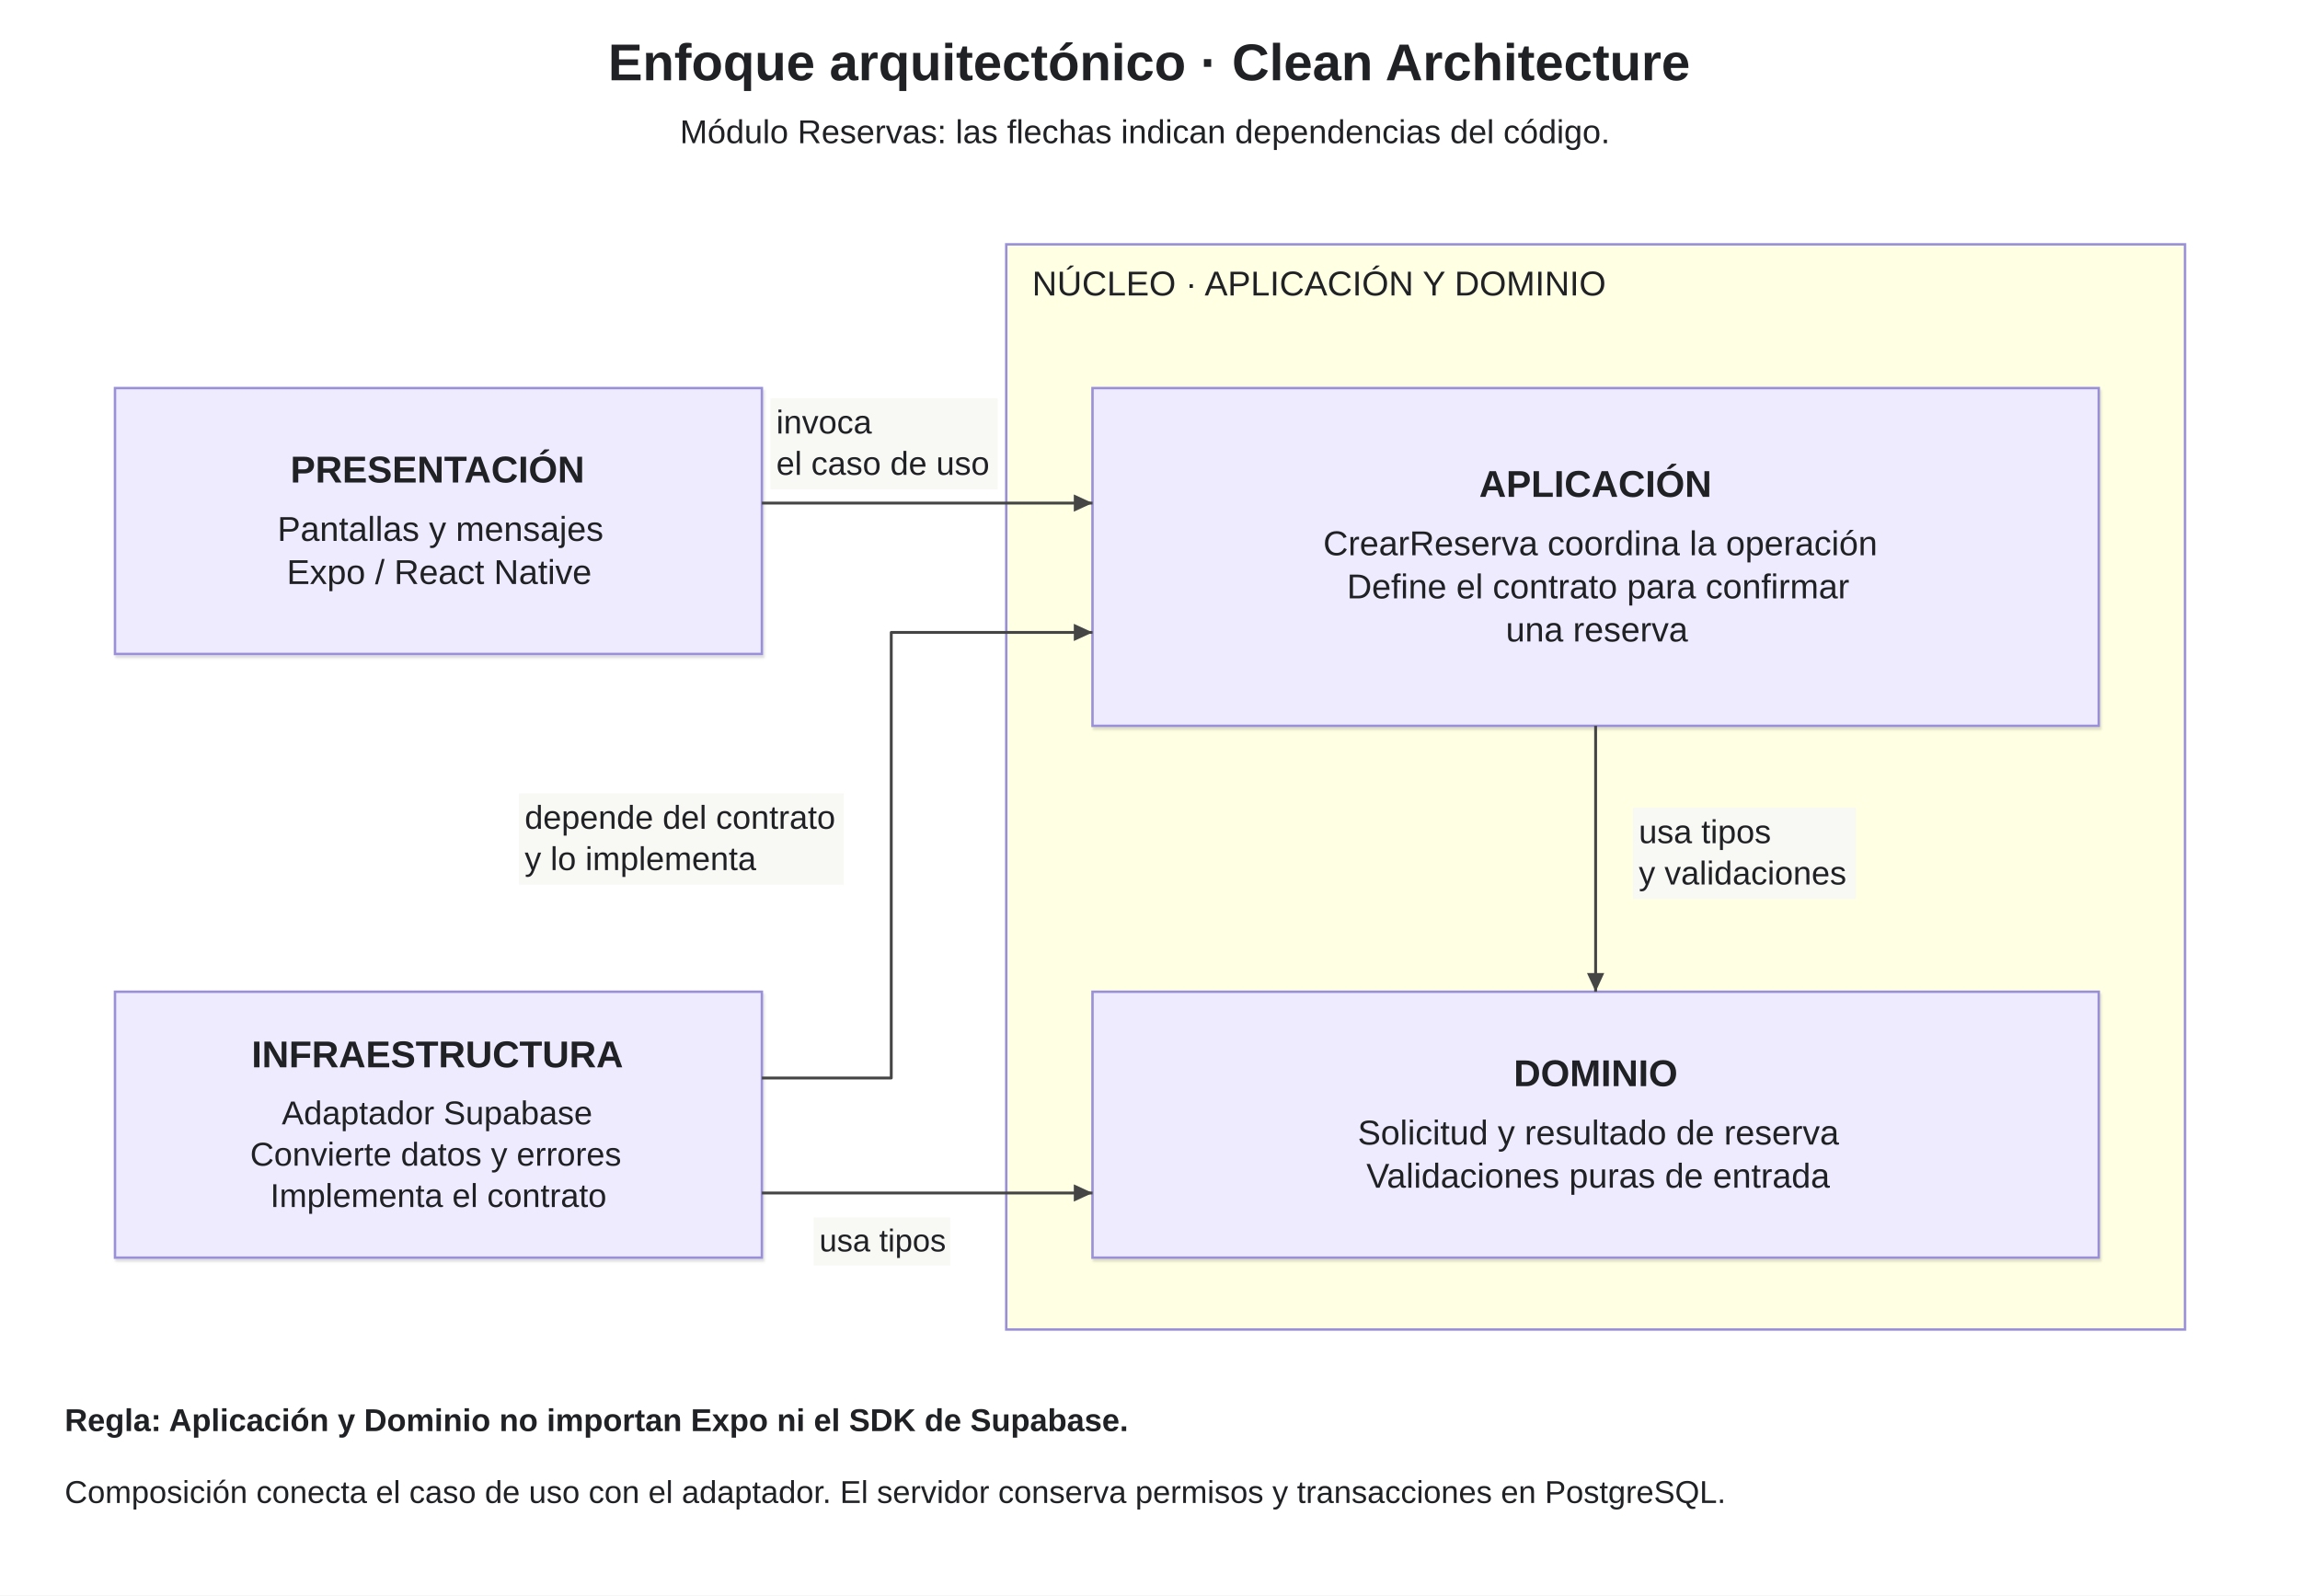
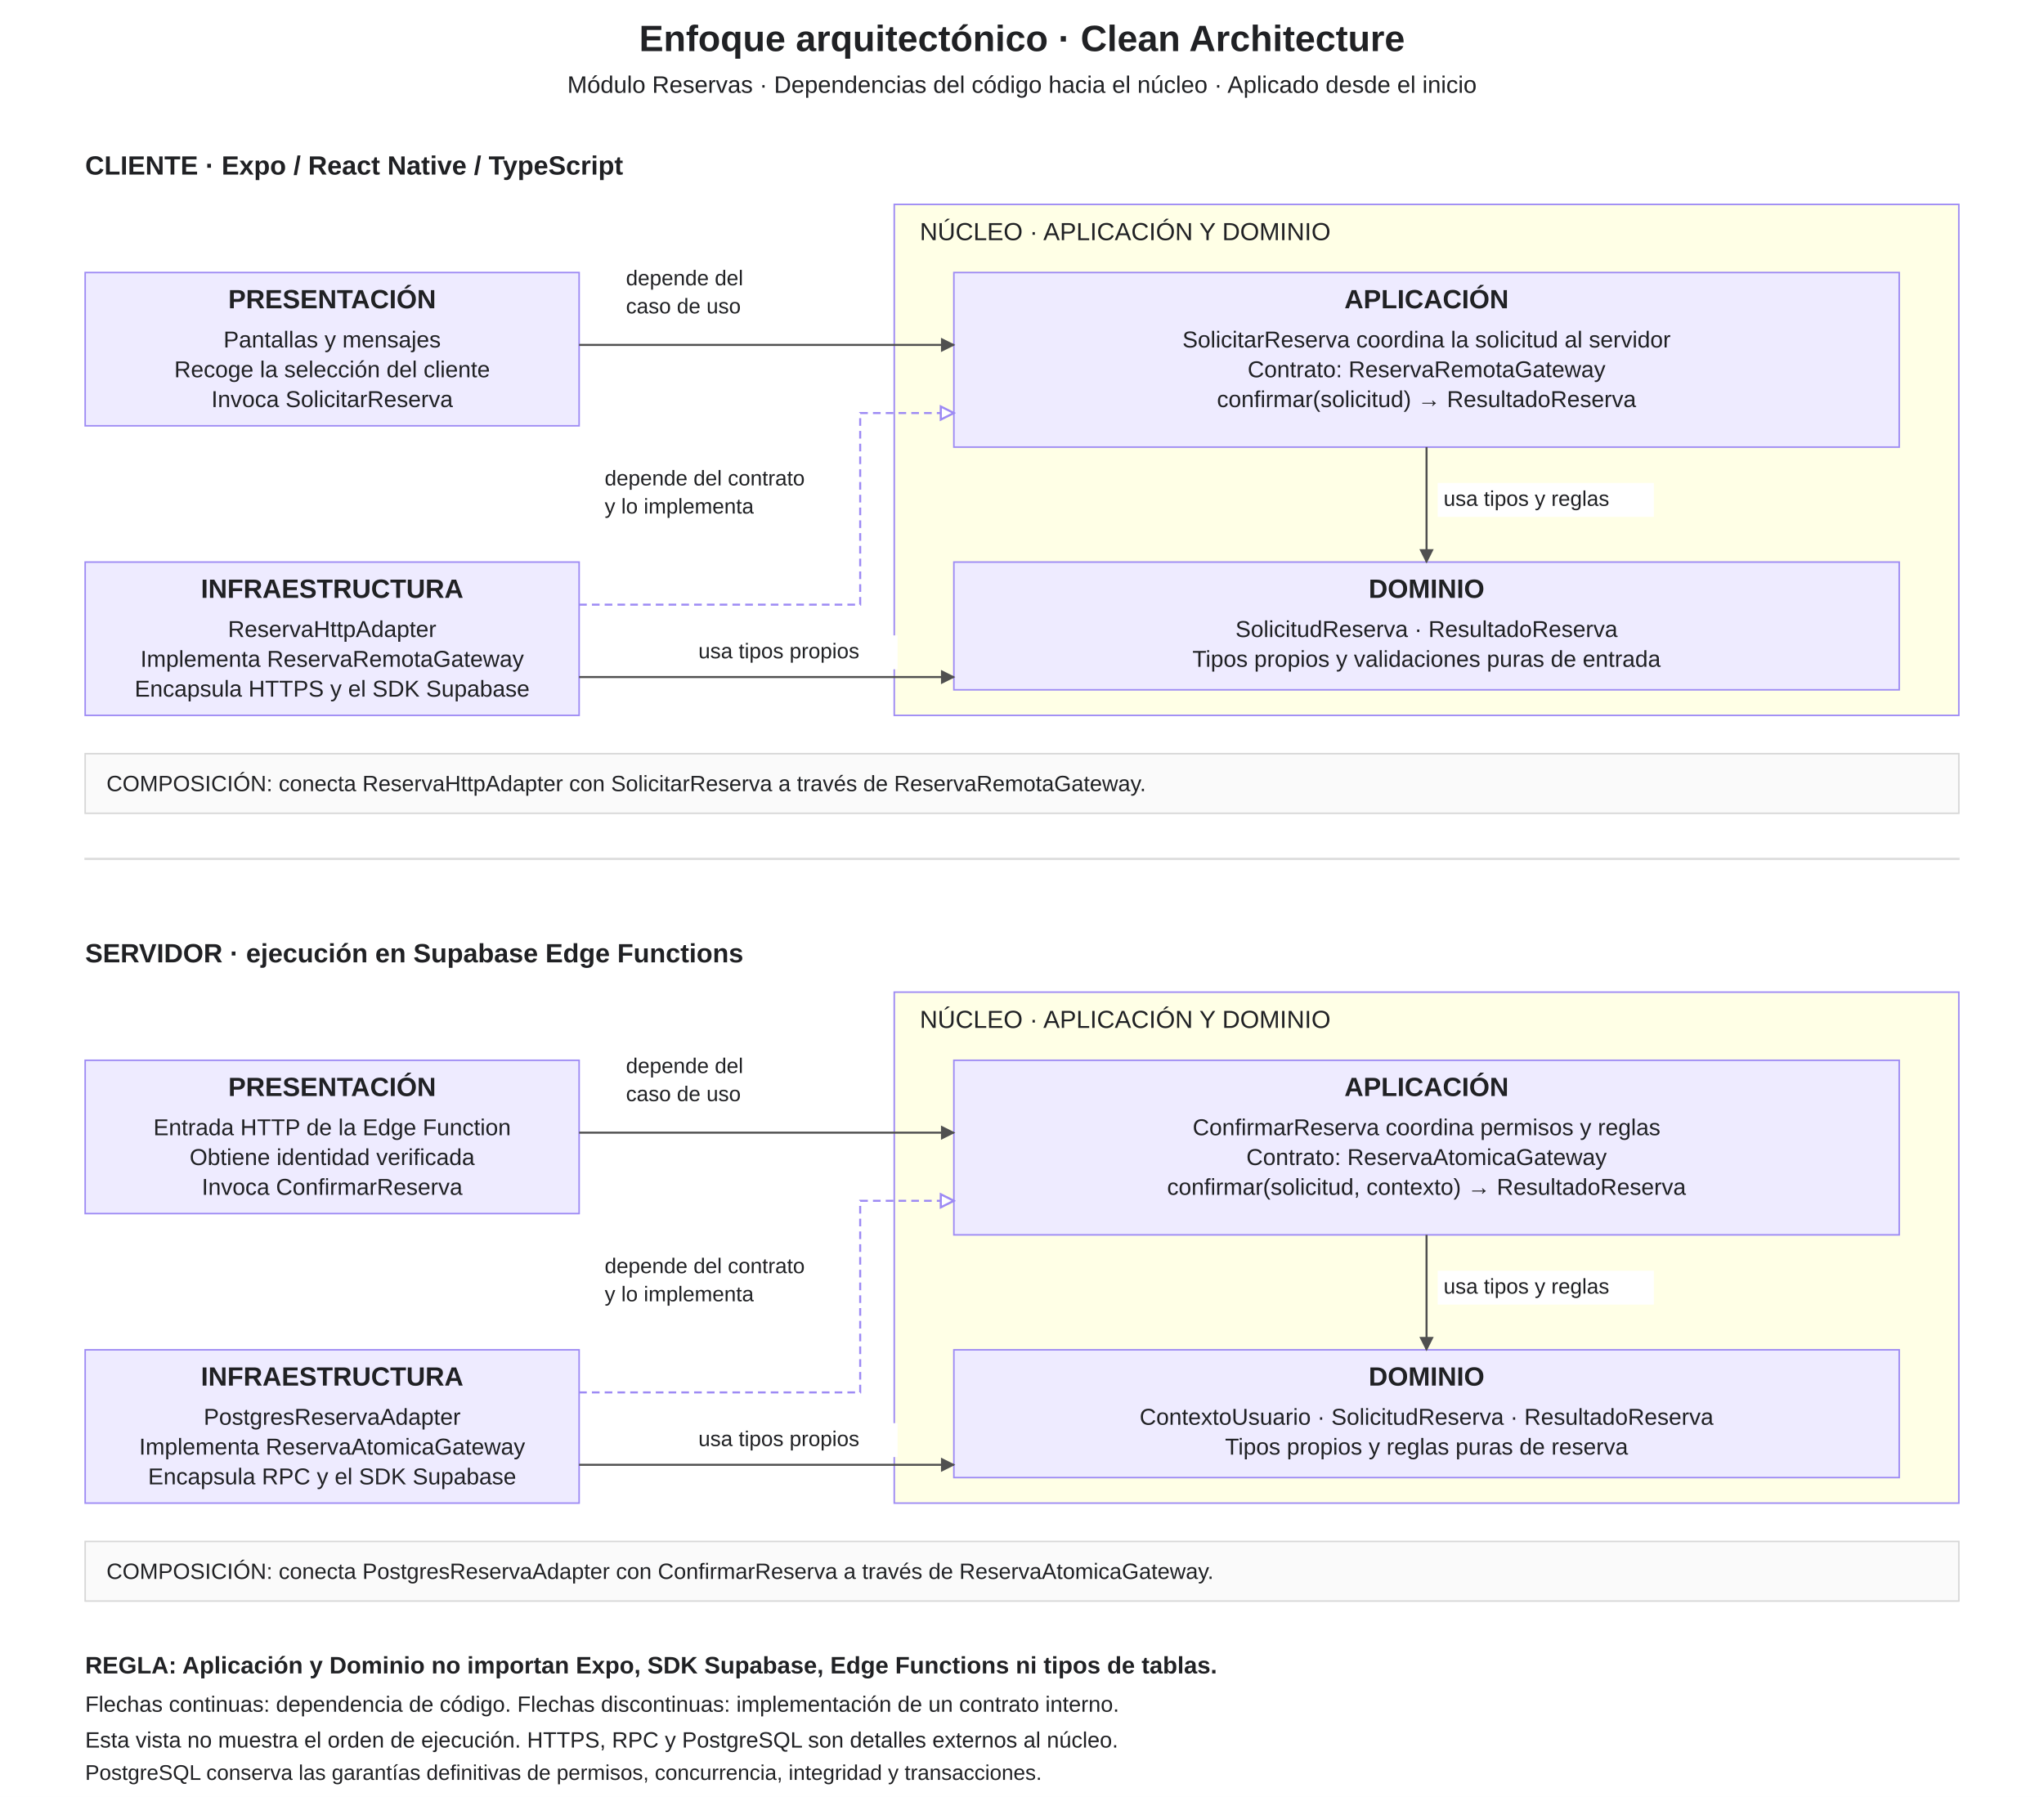
- <svg xmlns="http://www.w3.org/2000/svg" width="1600" height="1110" viewBox="0 0 1600 1110" role="img" aria-labelledby="title desc">
+ <svg xmlns="http://www.w3.org/2000/svg" width="2400" height="2110" viewBox="0 0 2400 2110">
  <defs>
-     <filter id="shadow" x="-10%" y="-10%" width="125%" height="125%">
-       <feDropShadow dx="1" dy="2" stdDeviation="1" flood-opacity="0.13" />
-     </filter>
+     <marker id="dep" viewBox="0 0 10 10" refX="9" refY="5" markerWidth="7" markerHeight="7" orient="auto">
+       <path d="M0 0L10 5L0 10Z" fill="#505050" />
+     </marker>
+     <marker id="impl" viewBox="0 0 10 10" refX="9" refY="5" markerWidth="8" markerHeight="8" orient="auto">
+       <path d="M1 1L9 5L1 9Z" fill="white" stroke="#9d8af4" stroke-width="1.3" />
+     </marker>
  </defs>
-   <rect width="1600" height="1110" fill="white" />
-   <text x="423.01" y="55.84" font-family="Arial, sans-serif" font-size="36" font-weight="700" fill="#202124">Enfoque arquitectónico · Clean Architecture</text>
-   <text x="473.00" y="99.62" font-family="Arial, sans-serif" font-size="23" font-weight="400" fill="#202124">Módulo Reservas: las flechas indican dependencias del código.</text>
-   <rect x="700" y="170" width="820" height="755" fill="#ffffe3" stroke="#9990d8" stroke-width="1.7" />
-   <text x="718.00" y="205.56" font-family="Arial, sans-serif" font-size="24" font-weight="400" fill="#202124">NÚCLEO · APLICACIÓN Y DOMINIO</text>
-   <rect x="80" y="270" width="450" height="185" fill="#eeebff" stroke="#9990d8" stroke-width="1.7" filter="url(#shadow)" />
-   <text x="202.02" y="335.69" font-family="Arial, sans-serif" font-size="26" font-weight="700" fill="#202124">PRESENTACIÓN</text>
-   <text x="193.00" y="376.31" font-family="Arial, sans-serif" font-size="24" font-weight="400" fill="#202124">Pantallas y mensajes</text>
-   <text x="199.50" y="406.31" font-family="Arial, sans-serif" font-size="24" font-weight="400" fill="#202124">Expo / React Native</text>
-   <rect x="760" y="270" width="700" height="235" fill="#eeebff" stroke="#9990d8" stroke-width="1.7" filter="url(#shadow)" />
-   <text x="1029.00" y="345.69" font-family="Arial, sans-serif" font-size="26" font-weight="700" fill="#202124">APLICACIÓN</text>
-   <text x="920.50" y="386.31" font-family="Arial, sans-serif" font-size="24" font-weight="400" fill="#202124">CrearReserva coordina la operación</text>
-   <text x="937.00" y="416.31" font-family="Arial, sans-serif" font-size="24" font-weight="400" fill="#202124">Define el contrato para confirmar</text>
-   <text x="1047.50" y="446.31" font-family="Arial, sans-serif" font-size="24" font-weight="400" fill="#202124">una reserva</text>
-   <rect x="80" y="690" width="450" height="185" fill="#eeebff" stroke="#9990d8" stroke-width="1.7" filter="url(#shadow)" />
-   <text x="175.00" y="742.57" font-family="Arial, sans-serif" font-size="26" font-weight="700" fill="#202124">INFRAESTRUCTURA</text>
-   <text x="196.00" y="782.25" font-family="Arial, sans-serif" font-size="23" font-weight="400" fill="#202124">Adaptador Supabase</text>
-   <text x="174.00" y="811.00" font-family="Arial, sans-serif" font-size="23" font-weight="400" fill="#202124">Convierte datos y errores</text>
-   <text x="188.00" y="839.75" font-family="Arial, sans-serif" font-size="23" font-weight="400" fill="#202124">Implementa el contrato</text>
-   <rect x="760" y="690" width="700" height="185" fill="#eeebff" stroke="#9990d8" stroke-width="1.7" filter="url(#shadow)" />
-   <text x="1053.00" y="755.69" font-family="Arial, sans-serif" font-size="26" font-weight="700" fill="#202124">DOMINIO</text>
-   <text x="944.50" y="796.31" font-family="Arial, sans-serif" font-size="24" font-weight="400" fill="#202124">Solicitud y resultado de reserva</text>
-   <text x="950.52" y="826.31" font-family="Arial, sans-serif" font-size="24" font-weight="400" fill="#202124">Validaciones puras de entrada</text>
-   <polyline points="530,350 760,350" fill="none" stroke="#454545" stroke-width="2" stroke-linejoin="round" />
-   <polygon points="760.00,350.00 747.00,344.00 747.00,356.00" fill="#454545" />
-   <rect x="536" y="277" width="158.00" height="63.50" fill="#f8f8f5" />
-   <text x="540.00" y="301.62" font-family="Arial, sans-serif" font-size="23" font-weight="400" fill="#202124">invoca</text>
-   <text x="540.00" y="330.37" font-family="Arial, sans-serif" font-size="23" font-weight="400" fill="#202124">el caso de uso</text>
-   <polyline points="1110,505 1110,690" fill="none" stroke="#454545" stroke-width="2" stroke-linejoin="round" />
-   <polygon points="1110.00,690.00 1116.00,677.00 1104.00,677.00" fill="#454545" />
-   <rect x="1136" y="562" width="155.00" height="63.50" fill="#f8f8f5" />
-   <text x="1140.00" y="586.62" font-family="Arial, sans-serif" font-size="23" font-weight="400" fill="#202124">usa tipos</text>
-   <text x="1140.00" y="615.37" font-family="Arial, sans-serif" font-size="23" font-weight="400" fill="#202124">y validaciones</text>
-   <polyline points="530,750 620,750 620,440 760,440" fill="none" stroke="#454545" stroke-width="2" stroke-linejoin="round" />
-   <polygon points="760.00,440.00 747.00,434.00 747.00,446.00" fill="#454545" />
-   <rect x="361" y="552" width="226.00" height="63.50" fill="#f8f8f5" />
-   <text x="365.00" y="576.62" font-family="Arial, sans-serif" font-size="23" font-weight="400" fill="#202124">depende del contrato</text>
-   <text x="365.00" y="605.37" font-family="Arial, sans-serif" font-size="23" font-weight="400" fill="#202124">y lo implementa</text>
-   <polyline points="530,830 760,830" fill="none" stroke="#454545" stroke-width="2" stroke-linejoin="round" />
-   <polygon points="760.00,830.00 747.00,824.00 747.00,836.00" fill="#454545" />
-   <rect x="566" y="847" width="95.00" height="33.50" fill="#f8f8f5" />
-   <text x="570.00" y="870.68" font-family="Arial, sans-serif" font-size="22" font-weight="400" fill="#202124">usa tipos</text>
-   <text x="45.00" y="995.68" font-family="Arial, sans-serif" font-size="22" font-weight="700" fill="#202124">Regla: Aplicación y Dominio no importan Expo ni el SDK de Supabase.</text>
-   <text x="45.00" y="1045.68" font-family="Arial, sans-serif" font-size="22" font-weight="400" fill="#202124">Composición conecta el caso de uso con el adaptador. El servidor conserva permisos y transacciones en PostgreSQL.</text>
+   <rect width="2400" height="2110" fill="white" />
+   <text x="1200" y="60" font-family="Arial,sans-serif" font-size="43" font-weight="700" text-anchor="middle" fill="#202124">Enfoque arquitectónico · Clean Architecture</text>
+   <text x="1200" y="109" font-family="Arial,sans-serif" font-size="28" font-weight="400" text-anchor="middle" fill="#202124">Módulo Reservas · Dependencias del código hacia el núcleo · Aplicado desde el inicio</text>
+   <text x="100" y="205" font-family="Arial,sans-serif" font-size="31" font-weight="700" text-anchor="start" fill="#202124">CLIENTE · Expo / React Native / TypeScript</text>
+   <rect x="1050" y="240" width="1250" height="600" fill="#ffffe6" stroke="#9d8af4" stroke-width="1.8" />
+   <text x="1080" y="282" font-family="Arial,sans-serif" font-size="29" font-weight="400" text-anchor="start" fill="#202124">NÚCLEO · APLICACIÓN Y DOMINIO</text>
+   <rect x="100" y="320" width="580" height="180" fill="#eeebff" stroke="#9d8af4" stroke-width="1.8" />
+   <text x="390" y="362" font-family="Arial,sans-serif" font-size="31" font-weight="700" text-anchor="middle" fill="#202124">PRESENTACIÓN</text>
+   <text x="390" y="408" font-family="Arial,sans-serif" font-size="27" font-weight="400" text-anchor="middle" fill="#202124">Pantallas y mensajes</text>
+   <text x="390" y="443" font-family="Arial,sans-serif" font-size="27" font-weight="400" text-anchor="middle" fill="#202124">Recoge la selección del cliente</text>
+   <text x="390" y="478" font-family="Arial,sans-serif" font-size="27" font-weight="400" text-anchor="middle" fill="#202124">Invoca SolicitarReserva</text>
+   <rect x="1120" y="320" width="1110" height="205" fill="#eeebff" stroke="#9d8af4" stroke-width="1.8" />
+   <text x="1675" y="362" font-family="Arial,sans-serif" font-size="31" font-weight="700" text-anchor="middle" fill="#202124">APLICACIÓN</text>
+   <text x="1675" y="408" font-family="Arial,sans-serif" font-size="27" font-weight="400" text-anchor="middle" fill="#202124">SolicitarReserva coordina la solicitud al servidor</text>
+   <text x="1675" y="443" font-family="Arial,sans-serif" font-size="27" font-weight="400" text-anchor="middle" fill="#202124">Contrato: ReservaRemotaGateway</text>
+   <text x="1675" y="478" font-family="Arial,sans-serif" font-size="27" font-weight="400" text-anchor="middle" fill="#202124">confirmar(solicitud) → ResultadoReserva</text>
+   <rect x="100" y="660" width="580" height="180" fill="#eeebff" stroke="#9d8af4" stroke-width="1.8" />
+   <text x="390" y="702" font-family="Arial,sans-serif" font-size="31" font-weight="700" text-anchor="middle" fill="#202124">INFRAESTRUCTURA</text>
+   <text x="390" y="748" font-family="Arial,sans-serif" font-size="27" font-weight="400" text-anchor="middle" fill="#202124">ReservaHttpAdapter</text>
+   <text x="390" y="783" font-family="Arial,sans-serif" font-size="27" font-weight="400" text-anchor="middle" fill="#202124">Implementa ReservaRemotaGateway</text>
+   <text x="390" y="818" font-family="Arial,sans-serif" font-size="27" font-weight="400" text-anchor="middle" fill="#202124">Encapsula HTTPS y el SDK Supabase</text>
+   <rect x="1120" y="660" width="1110" height="150" fill="#eeebff" stroke="#9d8af4" stroke-width="1.8" />
+   <text x="1675" y="702" font-family="Arial,sans-serif" font-size="31" font-weight="700" text-anchor="middle" fill="#202124">DOMINIO</text>
+   <text x="1675" y="748" font-family="Arial,sans-serif" font-size="27" font-weight="400" text-anchor="middle" fill="#202124">SolicitudReserva · ResultadoReserva</text>
+   <text x="1675" y="783" font-family="Arial,sans-serif" font-size="27" font-weight="400" text-anchor="middle" fill="#202124">Tipos propios y validaciones puras de entrada</text>
+   <path d="M680 405H1120" fill="none" stroke="#505050" stroke-width="2.4" marker-end="url(#dep)" />
+   <rect x="729" y="309" width="161" height="71" fill="#fff" stroke="#fff" stroke-width="1.8" />
+   <text x="735" y="335" font-family="Arial,sans-serif" font-size="25" font-weight="400" text-anchor="start" fill="#202124">depende del</text>
+   <text x="735" y="368" font-family="Arial,sans-serif" font-size="25" font-weight="400" text-anchor="start" fill="#202124">caso de uso</text>
+   <path d="M680 710H1010V485H1120" fill="none" stroke="#9d8af4" stroke-width="2.4" stroke-dasharray="9 6" marker-end="url(#impl)" />
+   <rect x="704" y="544" width="278" height="71" fill="#fff" stroke="#fff" stroke-width="1.8" />
+   <text x="710" y="570" font-family="Arial,sans-serif" font-size="25" font-weight="400" text-anchor="start" fill="#202124">depende del contrato</text>
+   <text x="710" y="603" font-family="Arial,sans-serif" font-size="25" font-weight="400" text-anchor="start" fill="#202124">y lo implementa</text>
+   <path d="M680 795H1120" fill="none" stroke="#505050" stroke-width="2.4" marker-end="url(#dep)" />
+   <rect x="814" y="747" width="239" height="38" fill="#fff" stroke="#fff" stroke-width="1.8" />
+   <text x="820" y="773" font-family="Arial,sans-serif" font-size="25" font-weight="400" text-anchor="start" fill="#202124">usa tipos propios</text>
+   <path d="M1675 525V660" fill="none" stroke="#505050" stroke-width="2.4" marker-end="url(#dep)" />
+   <rect x="1689" y="568" width="252" height="38" fill="#fff" stroke="#fff" stroke-width="1.8" />
+   <text x="1695" y="594" font-family="Arial,sans-serif" font-size="25" font-weight="400" text-anchor="start" fill="#202124">usa tipos y reglas</text>
+   <rect x="100" y="885" width="2200" height="70" fill="#fafafa" stroke="#d7d7d7" stroke-width="1.8" />
+   <text x="125" y="929" font-family="Arial,sans-serif" font-size="26" font-weight="400" text-anchor="start" fill="#202124">COMPOSICIÓN: conecta ReservaHttpAdapter con SolicitarReserva a través de ReservaRemotaGateway.</text>
+   <text x="100" y="1130" font-family="Arial,sans-serif" font-size="31" font-weight="700" text-anchor="start" fill="#202124">SERVIDOR · ejecución en Supabase Edge Functions</text>
+   <rect x="1050" y="1165" width="1250" height="600" fill="#ffffe6" stroke="#9d8af4" stroke-width="1.8" />
+   <text x="1080" y="1207" font-family="Arial,sans-serif" font-size="29" font-weight="400" text-anchor="start" fill="#202124">NÚCLEO · APLICACIÓN Y DOMINIO</text>
+   <rect x="100" y="1245" width="580" height="180" fill="#eeebff" stroke="#9d8af4" stroke-width="1.8" />
+   <text x="390" y="1287" font-family="Arial,sans-serif" font-size="31" font-weight="700" text-anchor="middle" fill="#202124">PRESENTACIÓN</text>
+   <text x="390" y="1333" font-family="Arial,sans-serif" font-size="27" font-weight="400" text-anchor="middle" fill="#202124">Entrada HTTP de la Edge Function</text>
+   <text x="390" y="1368" font-family="Arial,sans-serif" font-size="27" font-weight="400" text-anchor="middle" fill="#202124">Obtiene identidad verificada</text>
+   <text x="390" y="1403" font-family="Arial,sans-serif" font-size="27" font-weight="400" text-anchor="middle" fill="#202124">Invoca ConfirmarReserva</text>
+   <rect x="1120" y="1245" width="1110" height="205" fill="#eeebff" stroke="#9d8af4" stroke-width="1.8" />
+   <text x="1675" y="1287" font-family="Arial,sans-serif" font-size="31" font-weight="700" text-anchor="middle" fill="#202124">APLICACIÓN</text>
+   <text x="1675" y="1333" font-family="Arial,sans-serif" font-size="27" font-weight="400" text-anchor="middle" fill="#202124">ConfirmarReserva coordina permisos y reglas</text>
+   <text x="1675" y="1368" font-family="Arial,sans-serif" font-size="27" font-weight="400" text-anchor="middle" fill="#202124">Contrato: ReservaAtomicaGateway</text>
+   <text x="1675" y="1403" font-family="Arial,sans-serif" font-size="27" font-weight="400" text-anchor="middle" fill="#202124">confirmar(solicitud, contexto) → ResultadoReserva</text>
+   <rect x="100" y="1585" width="580" height="180" fill="#eeebff" stroke="#9d8af4" stroke-width="1.8" />
+   <text x="390" y="1627" font-family="Arial,sans-serif" font-size="31" font-weight="700" text-anchor="middle" fill="#202124">INFRAESTRUCTURA</text>
+   <text x="390" y="1673" font-family="Arial,sans-serif" font-size="27" font-weight="400" text-anchor="middle" fill="#202124">PostgresReservaAdapter</text>
+   <text x="390" y="1708" font-family="Arial,sans-serif" font-size="27" font-weight="400" text-anchor="middle" fill="#202124">Implementa ReservaAtomicaGateway</text>
+   <text x="390" y="1743" font-family="Arial,sans-serif" font-size="27" font-weight="400" text-anchor="middle" fill="#202124">Encapsula RPC y el SDK Supabase</text>
+   <rect x="1120" y="1585" width="1110" height="150" fill="#eeebff" stroke="#9d8af4" stroke-width="1.8" />
+   <text x="1675" y="1627" font-family="Arial,sans-serif" font-size="31" font-weight="700" text-anchor="middle" fill="#202124">DOMINIO</text>
+   <text x="1675" y="1673" font-family="Arial,sans-serif" font-size="27" font-weight="400" text-anchor="middle" fill="#202124">ContextoUsuario · SolicitudReserva · ResultadoReserva</text>
+   <text x="1675" y="1708" font-family="Arial,sans-serif" font-size="27" font-weight="400" text-anchor="middle" fill="#202124">Tipos propios y reglas puras de reserva</text>
+   <path d="M680 1330H1120" fill="none" stroke="#505050" stroke-width="2.4" marker-end="url(#dep)" />
+   <rect x="729" y="1234" width="161" height="71" fill="#fff" stroke="#fff" stroke-width="1.8" />
+   <text x="735" y="1260" font-family="Arial,sans-serif" font-size="25" font-weight="400" text-anchor="start" fill="#202124">depende del</text>
+   <text x="735" y="1293" font-family="Arial,sans-serif" font-size="25" font-weight="400" text-anchor="start" fill="#202124">caso de uso</text>
+   <path d="M680 1635H1010V1410H1120" fill="none" stroke="#9d8af4" stroke-width="2.4" stroke-dasharray="9 6" marker-end="url(#impl)" />
+   <rect x="704" y="1469" width="278" height="71" fill="#fff" stroke="#fff" stroke-width="1.8" />
+   <text x="710" y="1495" font-family="Arial,sans-serif" font-size="25" font-weight="400" text-anchor="start" fill="#202124">depende del contrato</text>
+   <text x="710" y="1528" font-family="Arial,sans-serif" font-size="25" font-weight="400" text-anchor="start" fill="#202124">y lo implementa</text>
+   <path d="M680 1720H1120" fill="none" stroke="#505050" stroke-width="2.4" marker-end="url(#dep)" />
+   <rect x="814" y="1672" width="239" height="38" fill="#fff" stroke="#fff" stroke-width="1.8" />
+   <text x="820" y="1698" font-family="Arial,sans-serif" font-size="25" font-weight="400" text-anchor="start" fill="#202124">usa tipos propios</text>
+   <path d="M1675 1450V1585" fill="none" stroke="#505050" stroke-width="2.4" marker-end="url(#dep)" />
+   <rect x="1689" y="1493" width="252" height="38" fill="#fff" stroke="#fff" stroke-width="1.8" />
+   <text x="1695" y="1519" font-family="Arial,sans-serif" font-size="25" font-weight="400" text-anchor="start" fill="#202124">usa tipos y reglas</text>
+   <rect x="100" y="1810" width="2200" height="70" fill="#fafafa" stroke="#d7d7d7" stroke-width="1.8" />
+   <text x="125" y="1854" font-family="Arial,sans-serif" font-size="26" font-weight="400" text-anchor="start" fill="#202124">COMPOSICIÓN: conecta PostgresReservaAdapter con ConfirmarReserva a través de ReservaAtomicaGateway.</text>
+   <rect x="100" y="1008" width="2200" height="1" fill="#dedede" stroke="#dedede" stroke-width="1.8" />
+   <text x="100" y="1965" font-family="Arial,sans-serif" font-size="28" font-weight="700" text-anchor="start" fill="#202124">REGLA: Aplicación y Dominio no importan Expo, SDK Supabase, Edge Functions ni tipos de tablas.</text>
+   <text x="100" y="2010" font-family="Arial,sans-serif" font-size="26" font-weight="400" text-anchor="start" fill="#202124">Flechas continuas: dependencia de código. Flechas discontinuas: implementación de un contrato interno.</text>
+   <text x="100" y="2052" font-family="Arial,sans-serif" font-size="26" font-weight="400" text-anchor="start" fill="#202124">Esta vista no muestra el orden de ejecución. HTTPS, RPC y PostgreSQL son detalles externos al núcleo.</text>
+   <text x="100" y="2090" font-family="Arial,sans-serif" font-size="25" font-weight="400" text-anchor="start" fill="#202124">PostgreSQL conserva las garantías definitivas de permisos, concurrencia, integridad y transacciones.</text>
</svg>
